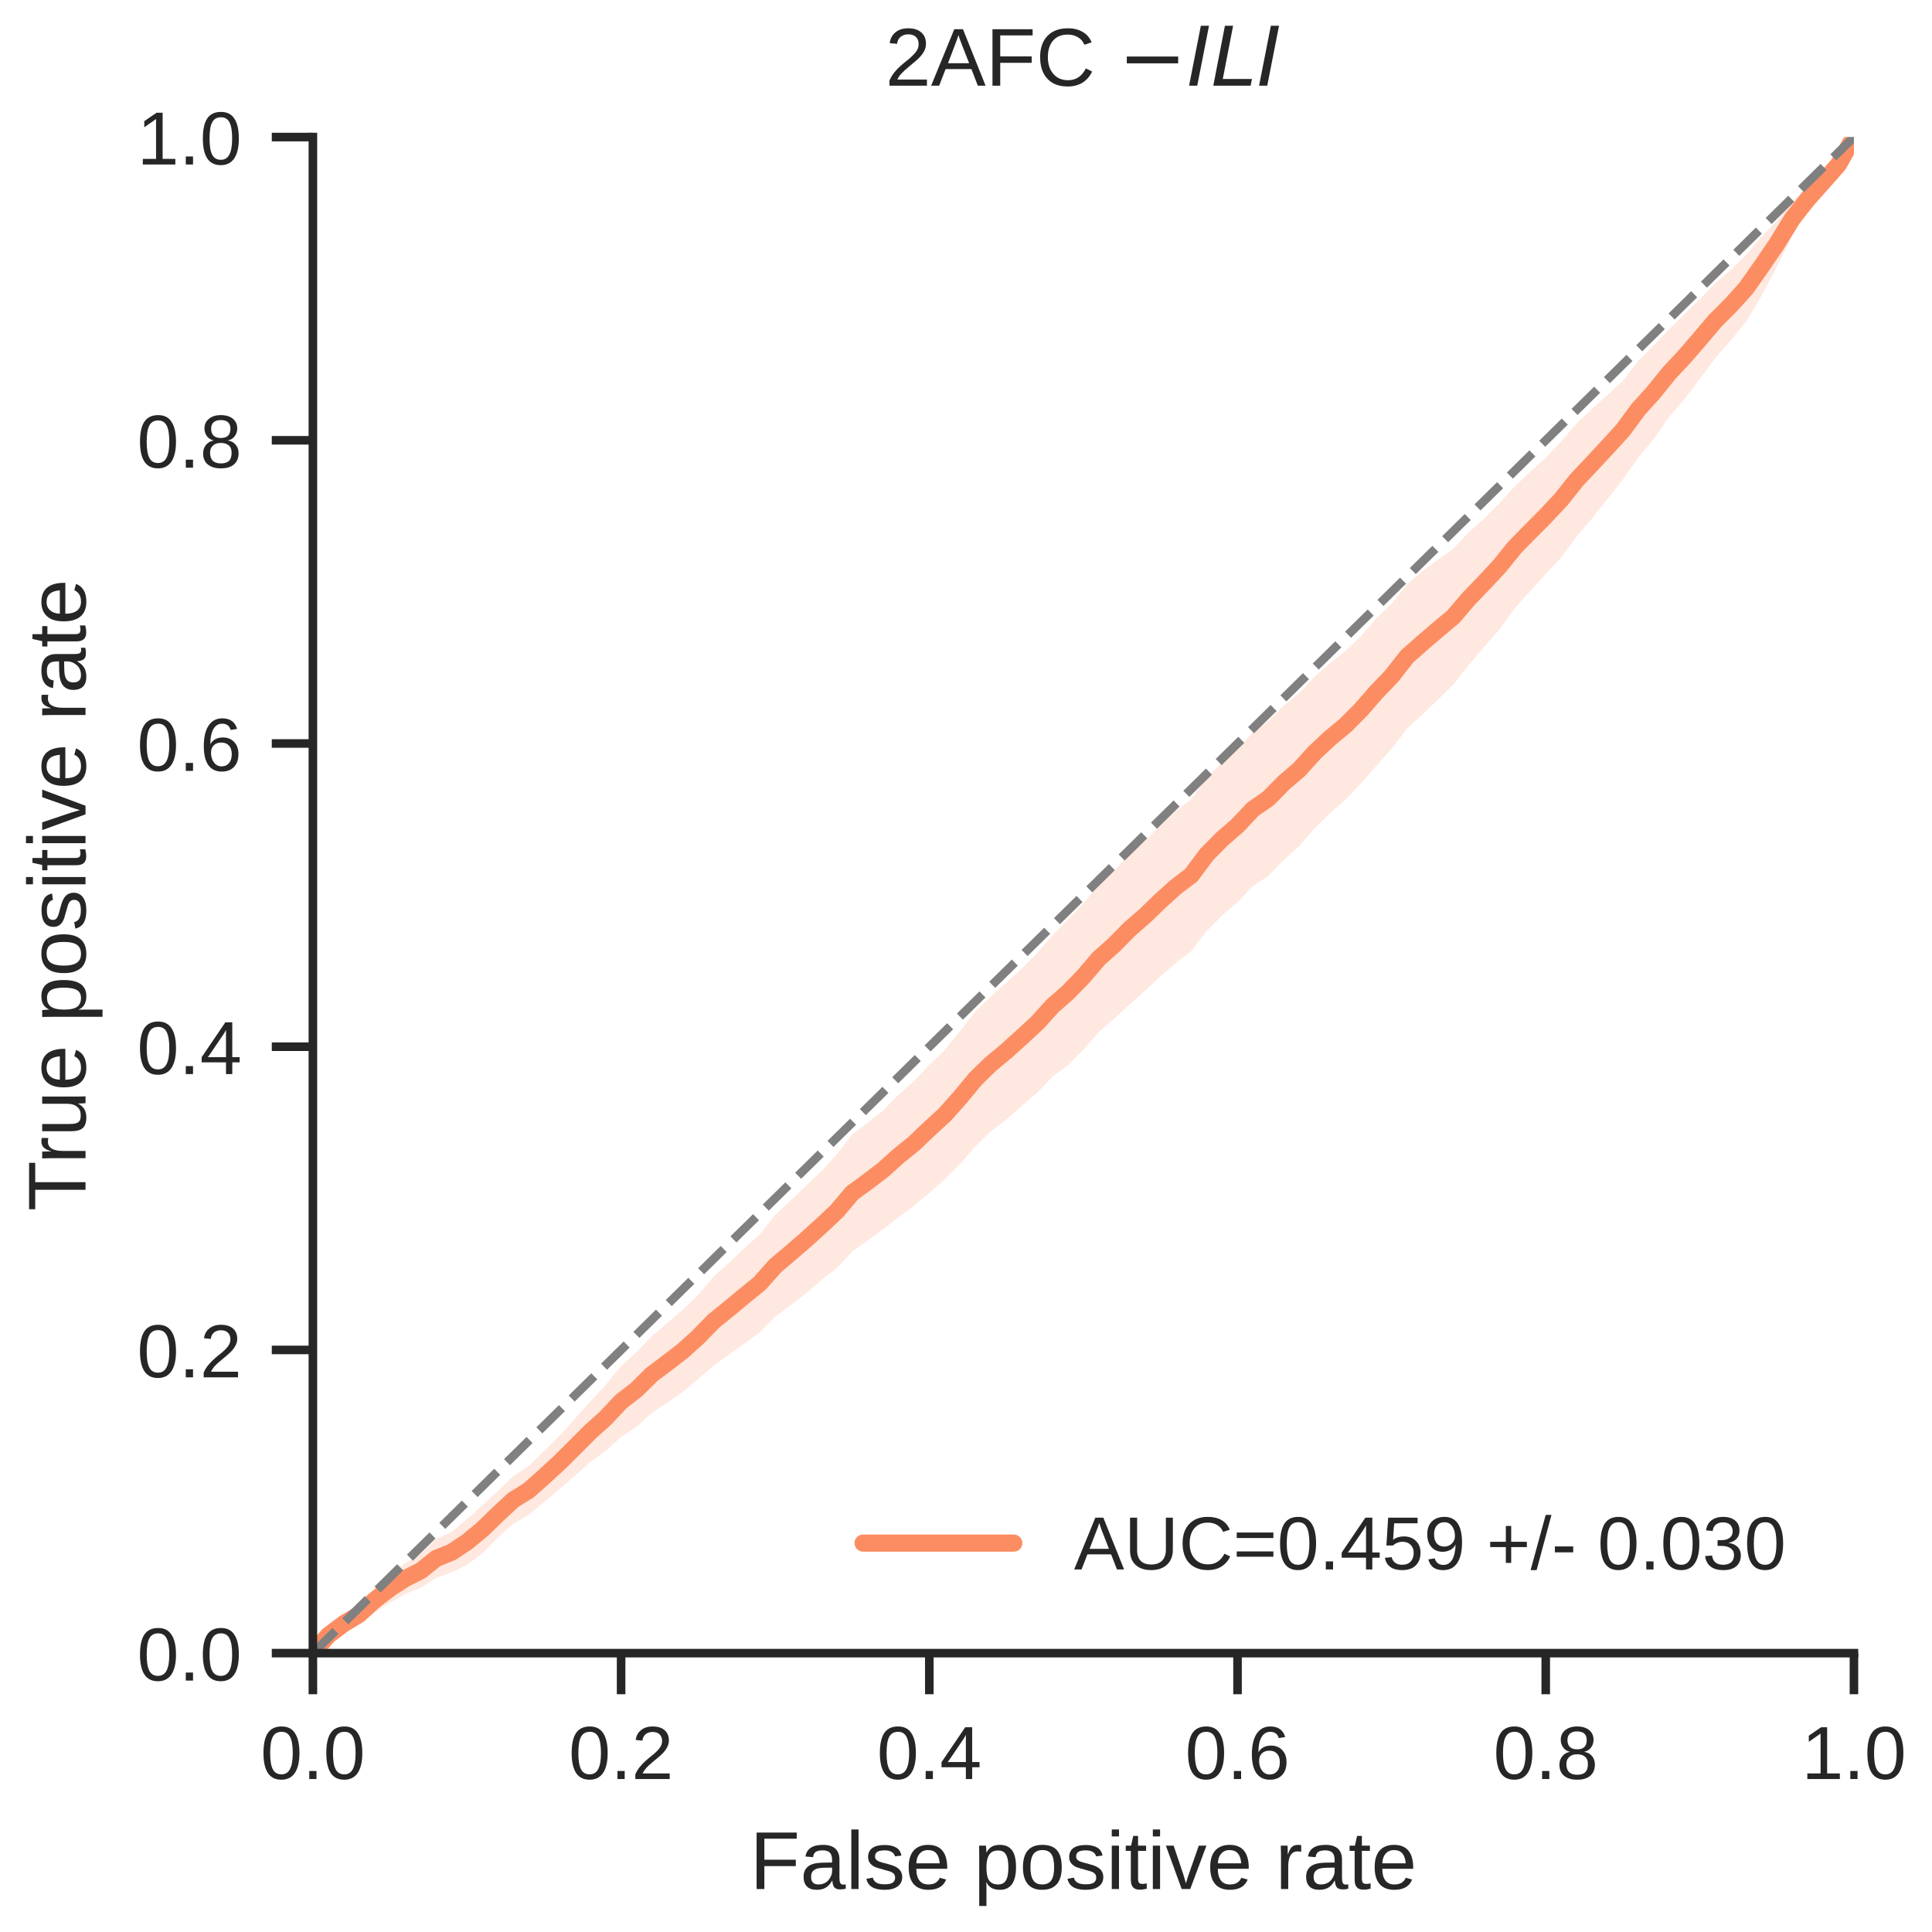
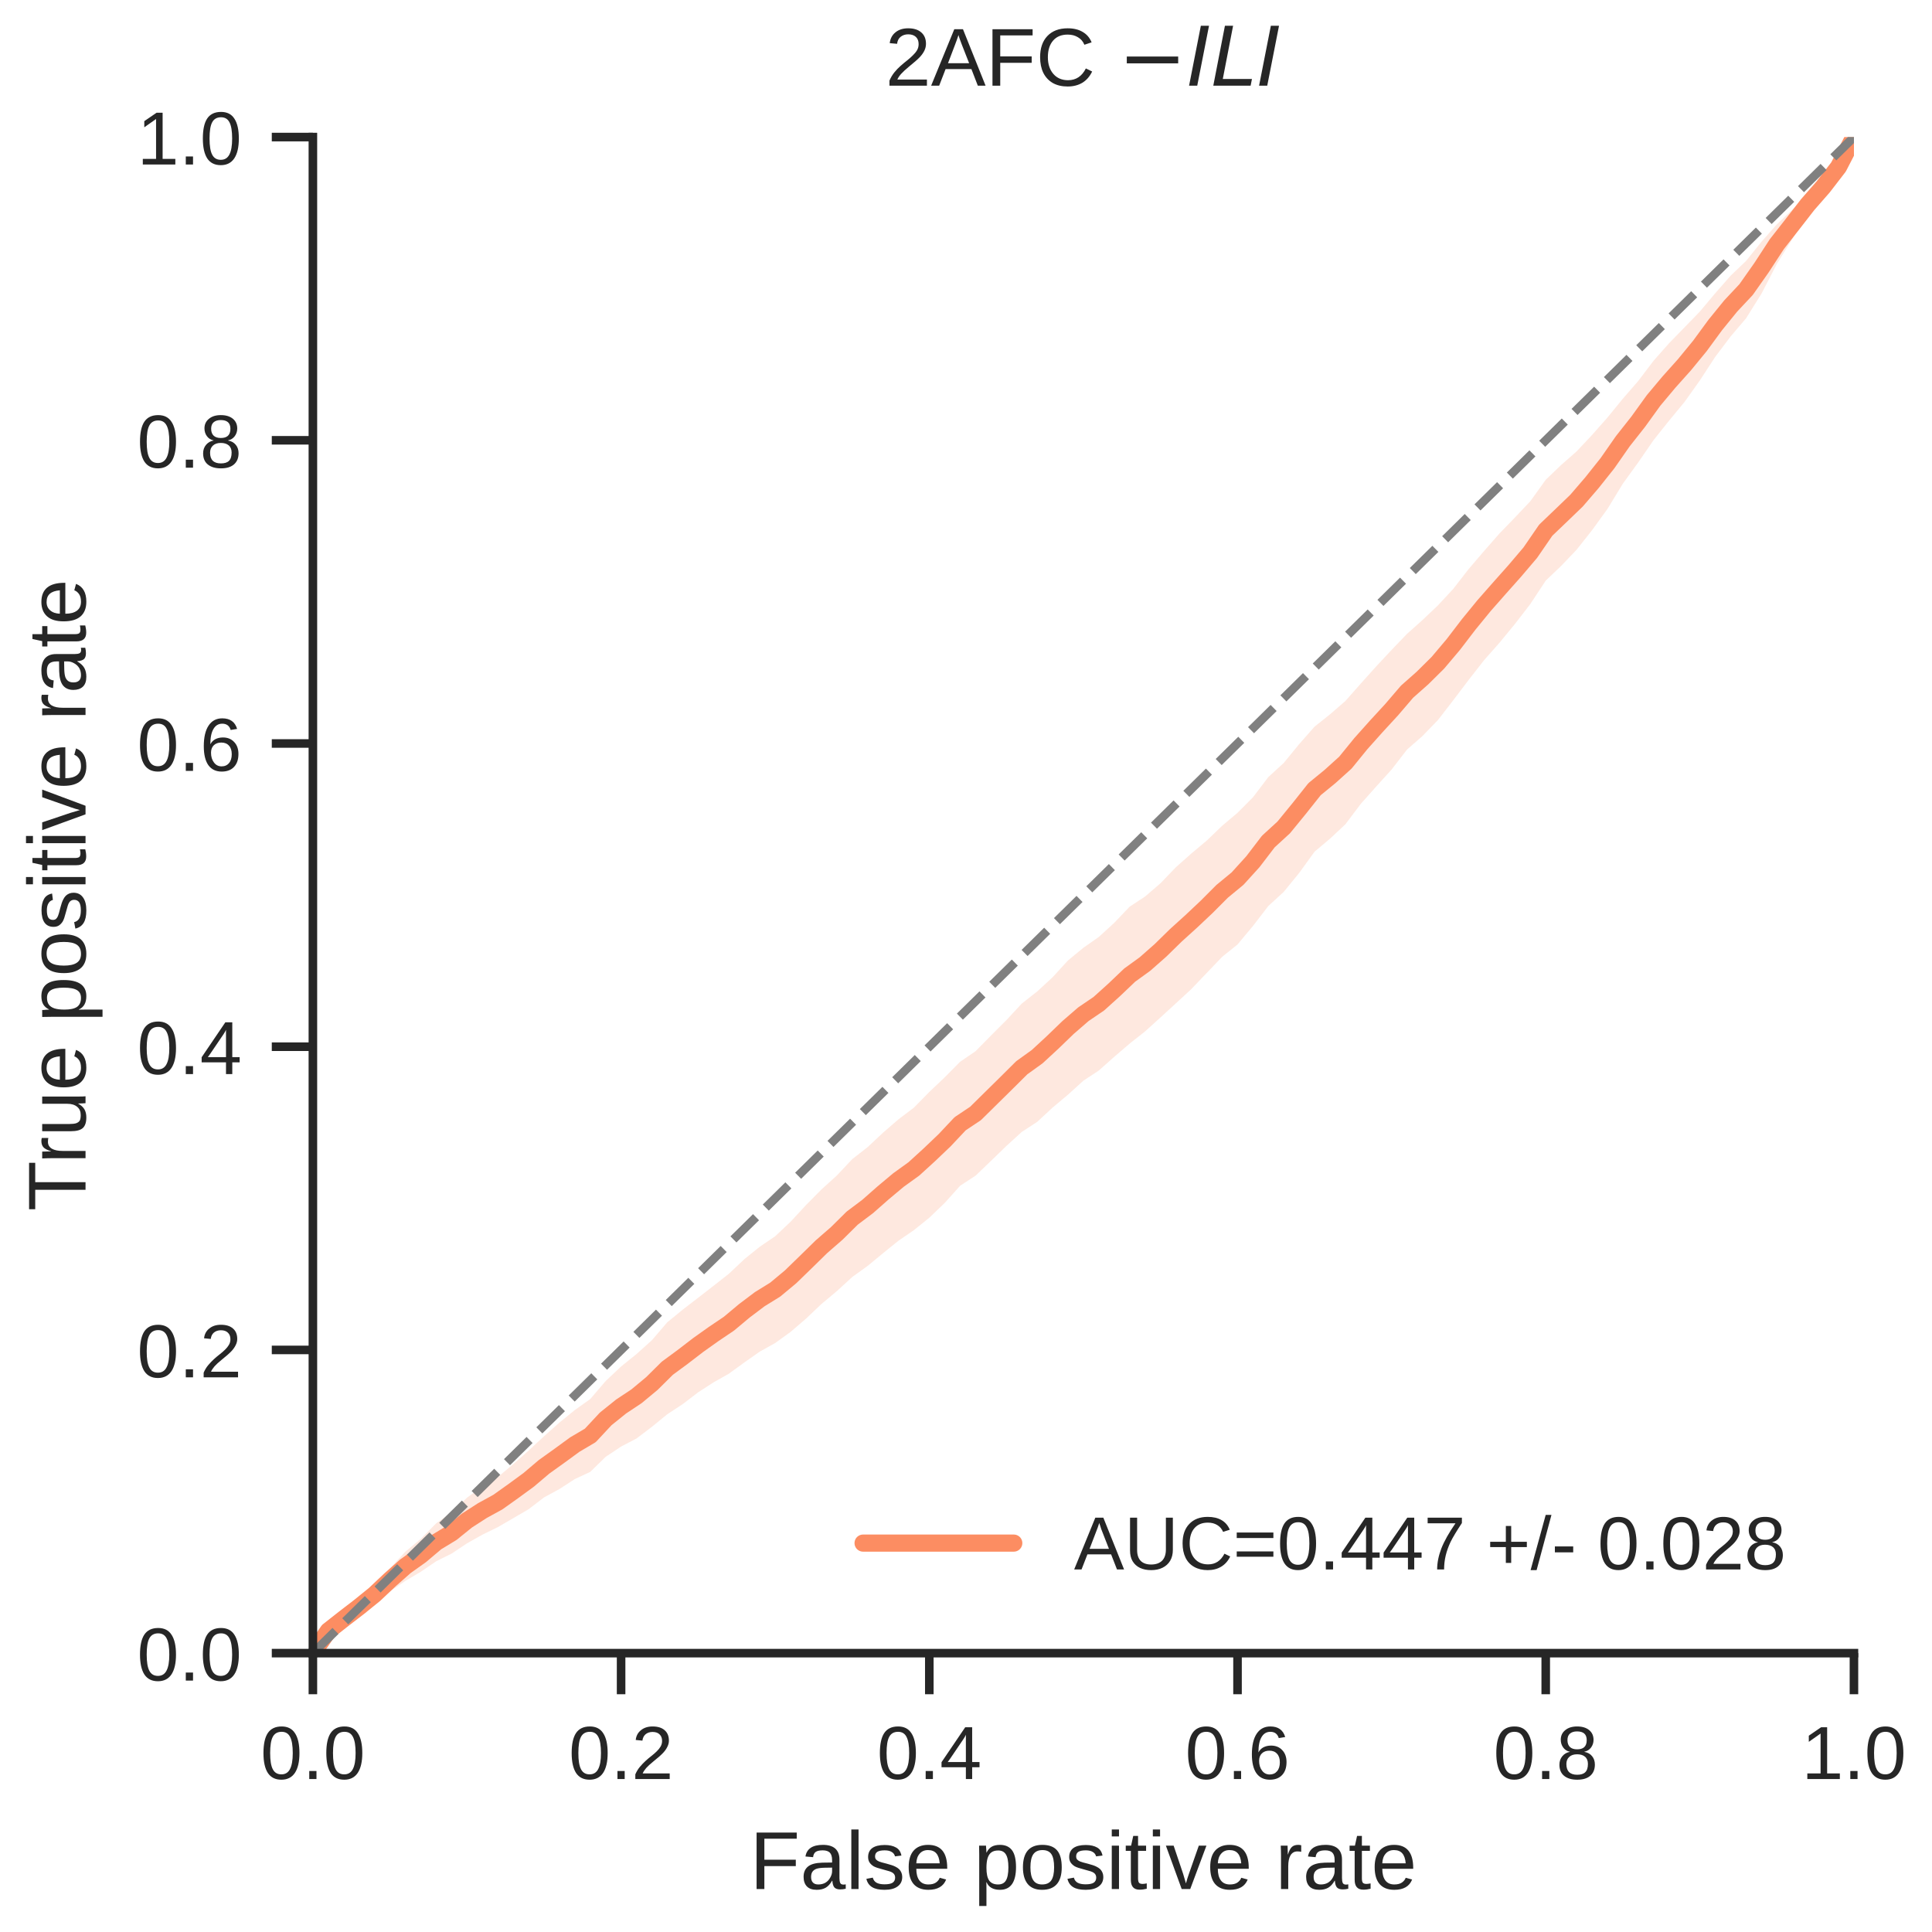
<svg xmlns="http://www.w3.org/2000/svg" xmlns:xlink="http://www.w3.org/1999/xlink" width="225.638pt" height="225.638pt" viewBox="0 0 225.638 225.638" version="1.1">
  <defs>
    <style type="text/css">*{stroke-linejoin: round; stroke-linecap: butt}</style>
  </defs>
  <g id="figure_1">
    <g id="patch_1">
      <path d="M 0 225.638  L 225.638 225.638  L 225.638 0  L 0 0  z " style="fill: #ffffff" />
    </g>
    <g id="axes_1">
      <g id="patch_2">
        <path d="M 36.542 193.07  L 216.522 193.07  L 216.522 16.008  L 36.542 16.008  z " style="fill: #ffffff" />
      </g>
      <g id="matplotlib.axis_1">
        <g id="xtick_1">
          <g id="line2d_1">
            <defs>
-               <path id="m8ae9cbe5dc" d="M 0 0  L 0 4.8  " style="stroke: #262626" />
+               <path id="mf1408eade6" d="M 0 0  L 0 4.8  " style="stroke: #262626" />
            </defs>
            <g>
-               <use xlink:href="#m8ae9cbe5dc" x="36.542" y="193.07" style="fill: #262626; stroke: #262626" />
+               <use xlink:href="#mf1408eade6" x="36.542" y="193.07" style="fill: #262626; stroke: #262626" />
            </g>
          </g>
          <g id="text_1">
            <text style="font-size: 8.8px; font-family: 'Arial', 'DejaVu Sans', 'Liberation Sans', 'Bitstream Vera Sans', sans-serif; text-anchor: middle; fill: #262626" x="36.542" y="207.776" transform="rotate(-0 36.54162 207.7762)">0.0</text>
          </g>
        </g>
        <g id="xtick_2">
          <g id="line2d_2">
            <g>
-               <use xlink:href="#m8ae9cbe5dc" x="72.538" y="193.07" style="fill: #262626; stroke: #262626" />
+               <use xlink:href="#mf1408eade6" x="72.538" y="193.07" style="fill: #262626; stroke: #262626" />
            </g>
          </g>
          <g id="text_2">
            <text style="font-size: 8.8px; font-family: 'Arial', 'DejaVu Sans', 'Liberation Sans', 'Bitstream Vera Sans', sans-serif; text-anchor: middle; fill: #262626" x="72.538" y="207.776" transform="rotate(-0 72.5376 207.7762)">0.2</text>
          </g>
        </g>
        <g id="xtick_3">
          <g id="line2d_3">
            <g>
-               <use xlink:href="#m8ae9cbe5dc" x="108.534" y="193.07" style="fill: #262626; stroke: #262626" />
+               <use xlink:href="#mf1408eade6" x="108.534" y="193.07" style="fill: #262626; stroke: #262626" />
            </g>
          </g>
          <g id="text_3">
            <text style="font-size: 8.8px; font-family: 'Arial', 'DejaVu Sans', 'Liberation Sans', 'Bitstream Vera Sans', sans-serif; text-anchor: middle; fill: #262626" x="108.534" y="207.776" transform="rotate(-0 108.5336 207.7762)">0.4</text>
          </g>
        </g>
        <g id="xtick_4">
          <g id="line2d_4">
            <g>
-               <use xlink:href="#m8ae9cbe5dc" x="144.53" y="193.07" style="fill: #262626; stroke: #262626" />
+               <use xlink:href="#mf1408eade6" x="144.53" y="193.07" style="fill: #262626; stroke: #262626" />
            </g>
          </g>
          <g id="text_4">
            <text style="font-size: 8.8px; font-family: 'Arial', 'DejaVu Sans', 'Liberation Sans', 'Bitstream Vera Sans', sans-serif; text-anchor: middle; fill: #262626" x="144.53" y="207.776" transform="rotate(-0 144.5296 207.7762)">0.6</text>
          </g>
        </g>
        <g id="xtick_5">
          <g id="line2d_5">
            <g>
-               <use xlink:href="#m8ae9cbe5dc" x="180.526" y="193.07" style="fill: #262626; stroke: #262626" />
+               <use xlink:href="#mf1408eade6" x="180.526" y="193.07" style="fill: #262626; stroke: #262626" />
            </g>
          </g>
          <g id="text_5">
            <text style="font-size: 8.8px; font-family: 'Arial', 'DejaVu Sans', 'Liberation Sans', 'Bitstream Vera Sans', sans-serif; text-anchor: middle; fill: #262626" x="180.526" y="207.776" transform="rotate(-0 180.5256 207.7762)">0.8</text>
          </g>
        </g>
        <g id="xtick_6">
          <g id="line2d_6">
            <g>
-               <use xlink:href="#m8ae9cbe5dc" x="216.522" y="193.07" style="fill: #262626; stroke: #262626" />
+               <use xlink:href="#mf1408eade6" x="216.522" y="193.07" style="fill: #262626; stroke: #262626" />
            </g>
          </g>
          <g id="text_6">
            <text style="font-size: 8.8px; font-family: 'Arial', 'DejaVu Sans', 'Liberation Sans', 'Bitstream Vera Sans', sans-serif; text-anchor: middle; fill: #262626" x="216.522" y="207.776" transform="rotate(-0 216.5216 207.7762)">1.0</text>
          </g>
        </g>
        <g id="text_7">
          <text style="font-size: 9.6px; font-family: 'Arial', 'DejaVu Sans', 'Liberation Sans', 'Bitstream Vera Sans', sans-serif; text-anchor: middle; fill: #262626" x="126.532" y="220.617" transform="rotate(-0 126.5316 220.6172)">False positive rate</text>
        </g>
      </g>
      <g id="matplotlib.axis_2">
        <g id="ytick_1">
          <g id="line2d_7">
            <defs>
-               <path id="mdd229fafad" d="M 0 0  L -4.8 0  " style="stroke: #262626" />
+               <path id="m3dd0701019" d="M 0 0  L -4.8 0  " style="stroke: #262626" />
            </defs>
            <g>
-               <use xlink:href="#mdd229fafad" x="36.542" y="193.07" style="fill: #262626; stroke: #262626" />
+               <use xlink:href="#m3dd0701019" x="36.542" y="193.07" style="fill: #262626; stroke: #262626" />
            </g>
          </g>
          <g id="text_8">
            <text style="font-size: 8.8px; font-family: 'Arial', 'DejaVu Sans', 'Liberation Sans', 'Bitstream Vera Sans', sans-serif; text-anchor: end; fill: #262626" x="28.242" y="196.273" transform="rotate(-0 28.24161 196.2729)">0.0</text>
          </g>
        </g>
        <g id="ytick_2">
          <g id="line2d_8">
            <g>
-               <use xlink:href="#mdd229fafad" x="36.542" y="157.657" style="fill: #262626; stroke: #262626" />
+               <use xlink:href="#m3dd0701019" x="36.542" y="157.657" style="fill: #262626; stroke: #262626" />
            </g>
          </g>
          <g id="text_9">
            <text style="font-size: 8.8px; font-family: 'Arial', 'DejaVu Sans', 'Liberation Sans', 'Bitstream Vera Sans', sans-serif; text-anchor: end; fill: #262626" x="28.242" y="160.861" transform="rotate(-0 28.24161 160.8606)">0.2</text>
          </g>
        </g>
        <g id="ytick_3">
          <g id="line2d_9">
            <g>
-               <use xlink:href="#mdd229fafad" x="36.542" y="122.245" style="fill: #262626; stroke: #262626" />
+               <use xlink:href="#m3dd0701019" x="36.542" y="122.245" style="fill: #262626; stroke: #262626" />
            </g>
          </g>
          <g id="text_10">
            <text style="font-size: 8.8px; font-family: 'Arial', 'DejaVu Sans', 'Liberation Sans', 'Bitstream Vera Sans', sans-serif; text-anchor: end; fill: #262626" x="28.242" y="125.448" transform="rotate(-0 28.24161 125.4484)">0.4</text>
          </g>
        </g>
        <g id="ytick_4">
          <g id="line2d_10">
            <g>
-               <use xlink:href="#mdd229fafad" x="36.542" y="86.833" style="fill: #262626; stroke: #262626" />
+               <use xlink:href="#m3dd0701019" x="36.542" y="86.833" style="fill: #262626; stroke: #262626" />
            </g>
          </g>
          <g id="text_11">
            <text style="font-size: 8.8px; font-family: 'Arial', 'DejaVu Sans', 'Liberation Sans', 'Bitstream Vera Sans', sans-serif; text-anchor: end; fill: #262626" x="28.242" y="90.036" transform="rotate(-0 28.24161 90.0361)">0.6</text>
          </g>
        </g>
        <g id="ytick_5">
          <g id="line2d_11">
            <g>
-               <use xlink:href="#mdd229fafad" x="36.542" y="51.421" style="fill: #262626; stroke: #262626" />
+               <use xlink:href="#m3dd0701019" x="36.542" y="51.421" style="fill: #262626; stroke: #262626" />
            </g>
          </g>
          <g id="text_12">
            <text style="font-size: 8.8px; font-family: 'Arial', 'DejaVu Sans', 'Liberation Sans', 'Bitstream Vera Sans', sans-serif; text-anchor: end; fill: #262626" x="28.242" y="54.624" transform="rotate(-0 28.24161 54.62383)">0.8</text>
          </g>
        </g>
        <g id="ytick_6">
          <g id="line2d_12">
            <g>
-               <use xlink:href="#mdd229fafad" x="36.542" y="16.008" style="fill: #262626; stroke: #262626" />
+               <use xlink:href="#m3dd0701019" x="36.542" y="16.008" style="fill: #262626; stroke: #262626" />
            </g>
          </g>
          <g id="text_13">
            <text style="font-size: 8.8px; font-family: 'Arial', 'DejaVu Sans', 'Liberation Sans', 'Bitstream Vera Sans', sans-serif; text-anchor: end; fill: #262626" x="28.242" y="19.212" transform="rotate(-0 28.24161 19.21156)">1.0</text>
          </g>
        </g>
        <g id="text_14">
          <text style="font-size: 9.6px; font-family: 'Arial', 'DejaVu Sans', 'Liberation Sans', 'Bitstream Vera Sans', sans-serif; text-anchor: middle; fill: #262626" x="9.989" y="104.539" transform="rotate(-90 9.989303 104.5389)">True positive rate</text>
        </g>
      </g>
      <g id="FillBetweenPolyCollection_1">
        <defs>
-           <path id="m3fd2b10395" d="M 36.542 -32.568  L 36.542 -32.568  L 38.341 -34.04  L 40.141 -35.237  L 41.941 -36.084  L 43.741 -37.299  L 45.541 -38.454  L 47.34 -39.466  L 49.14 -40.231  L 50.94 -41.355  L 52.74 -41.989  L 54.54 -42.869  L 56.339 -44.226  L 58.139 -46.078  L 59.939 -47.664  L 61.739 -48.714  L 63.539 -50.202  L 65.338 -51.707  L 67.138 -53.302  L 68.938 -54.894  L 70.738 -56.189  L 72.538 -57.815  L 74.337 -58.989  L 76.137 -60.652  L 77.937 -61.817  L 79.737 -63.064  L 81.537 -64.581  L 83.336 -66.143  L 85.136 -67.446  L 86.936 -68.731  L 88.736 -70.034  L 90.536 -71.843  L 92.335 -73.204  L 94.135 -74.596  L 95.935 -76.13  L 97.735 -77.548  L 99.535 -79.479  L 101.334 -80.759  L 103.134 -82.075  L 104.934 -83.477  L 106.734 -84.802  L 108.534 -86.329  L 110.333 -87.888  L 112.133 -89.704  L 113.933 -91.768  L 115.733 -93.519  L 117.533 -94.883  L 119.332 -96.494  L 121.132 -98.01  L 122.932 -99.904  L 124.732 -101.244  L 126.532 -103.04  L 128.331 -105.104  L 130.131 -106.685  L 131.931 -108.329  L 133.731 -109.944  L 135.531 -111.622  L 137.33 -113.181  L 139.13 -114.559  L 140.93 -116.914  L 142.73 -118.732  L 144.53 -120.275  L 146.329 -122.153  L 148.129 -123.356  L 149.929 -125.218  L 151.729 -126.812  L 153.529 -128.901  L 155.328 -130.654  L 157.128 -132.247  L 158.928 -134.117  L 160.728 -136.185  L 162.528 -138.206  L 164.327 -140.542  L 166.127 -142.203  L 167.927 -143.921  L 169.727 -145.668  L 171.527 -147.972  L 173.326 -150.083  L 175.126 -152.133  L 176.926 -154.638  L 178.726 -156.603  L 180.526 -158.608  L 182.325 -160.527  L 184.125 -162.964  L 185.925 -165.098  L 187.725 -167.336  L 189.525 -169.624  L 191.324 -172.182  L 193.124 -174.347  L 194.924 -176.936  L 196.724 -179.013  L 198.524 -181.402  L 200.323 -183.805  L 202.123 -185.864  L 203.923 -188.086  L 205.723 -191.08  L 207.523 -194.474  L 209.322 -198.062  L 211.122 -200.992  L 212.922 -203.403  L 214.722 -205.592  L 216.522 -209.63  L 216.522 -209.63  L 216.522 -209.63  L 214.722 -207.275  L 212.922 -205.377  L 211.122 -203.759  L 209.322 -202.135  L 207.523 -199.856  L 205.723 -197.983  L 203.923 -195.856  L 202.123 -194.09  L 200.323 -192.556  L 198.524 -190.711  L 196.724 -188.936  L 194.924 -187.164  L 193.124 -185.28  L 191.324 -183.462  L 189.525 -181.134  L 187.725 -179.495  L 185.925 -177.858  L 184.125 -176.17  L 182.325 -174.076  L 180.526 -172.157  L 178.726 -170.545  L 176.926 -168.836  L 175.126 -166.889  L 173.326 -165.071  L 171.527 -163.458  L 169.727 -161.544  L 167.927 -160.276  L 166.127 -158.913  L 164.327 -157.393  L 162.528 -155.135  L 160.728 -153.398  L 158.928 -151.332  L 157.128 -149.59  L 155.328 -148.203  L 153.529 -146.594  L 151.729 -144.697  L 149.929 -143.205  L 148.129 -141.402  L 146.329 -140.115  L 144.53 -138.162  L 142.73 -136.595  L 140.93 -134.77  L 139.13 -132.296  L 137.33 -130.933  L 135.531 -129.251  L 133.731 -127.448  L 131.931 -125.927  L 130.131 -123.92  L 128.331 -122.297  L 126.532 -120.149  L 124.732 -118.233  L 122.932 -116.411  L 121.132 -114.332  L 119.332 -112.53  L 117.533 -110.89  L 115.733 -109.266  L 113.933 -107.513  L 112.133 -105.222  L 110.333 -103  L 108.534 -101.267  L 106.734 -99.364  L 104.934 -97.775  L 103.134 -95.943  L 101.334 -94.51  L 99.535 -93.15  L 97.735 -90.833  L 95.935 -88.861  L 94.135 -87.143  L 92.335 -85.417  L 90.536 -83.736  L 88.736 -81.475  L 86.936 -79.854  L 85.136 -78.146  L 83.336 -76.535  L 81.537 -74.388  L 79.737 -72.666  L 77.937 -71.135  L 76.137 -69.595  L 74.337 -67.702  L 72.538 -66.092  L 70.738 -63.882  L 68.938 -61.945  L 67.138 -59.936  L 65.338 -57.948  L 63.539 -56.15  L 61.739 -54.431  L 59.939 -53.241  L 58.139 -51.489  L 56.339 -49.838  L 54.54 -48.222  L 52.74 -46.718  L 50.94 -45.895  L 49.14 -44.154  L 47.34 -43.102  L 45.541 -41.794  L 43.741 -40.2  L 41.941 -38.092  L 40.141 -36.761  L 38.341 -35.245  L 36.542 -32.568  z " />
+           <path id="mf1ad27f35a" d="M 36.542 -32.568  L 36.542 -32.568  L 38.341 -34.521  L 40.141 -35.894  L 41.941 -37.105  L 43.741 -38.338  L 45.541 -39.769  L 47.34 -41.005  L 49.14 -42.068  L 50.94 -43.296  L 52.74 -44.192  L 54.54 -45.391  L 56.339 -46.404  L 58.139 -47.285  L 59.939 -48.328  L 61.739 -49.378  L 63.539 -50.758  L 65.338 -51.736  L 67.138 -52.9  L 68.938 -53.739  L 70.738 -55.499  L 72.538 -56.694  L 74.337 -57.636  L 76.137 -59.002  L 77.937 -60.471  L 79.737 -61.653  L 81.537 -63.03  L 83.336 -64.194  L 85.136 -65.21  L 86.936 -66.522  L 88.736 -67.786  L 90.536 -68.786  L 92.335 -70.087  L 94.135 -71.634  L 95.935 -73.343  L 97.735 -74.847  L 99.535 -76.497  L 101.334 -77.794  L 103.134 -79.28  L 104.934 -80.735  L 106.734 -81.969  L 108.534 -83.421  L 110.333 -85.147  L 112.133 -87.154  L 113.933 -88.33  L 115.733 -90.054  L 117.533 -91.798  L 119.332 -93.441  L 121.132 -94.614  L 122.932 -96.282  L 124.732 -97.794  L 126.532 -99.428  L 128.331 -100.612  L 130.131 -102.213  L 131.931 -103.755  L 133.731 -105.18  L 135.531 -106.808  L 137.33 -108.458  L 139.13 -110.118  L 140.93 -112.002  L 142.73 -113.884  L 144.53 -115.332  L 146.329 -117.488  L 148.129 -119.827  L 149.929 -121.478  L 151.729 -123.684  L 153.529 -126.173  L 155.328 -127.685  L 157.128 -129.37  L 158.928 -131.758  L 160.728 -133.78  L 162.528 -135.768  L 164.327 -138.097  L 166.127 -139.674  L 167.927 -141.533  L 169.727 -143.857  L 171.527 -146.235  L 173.326 -148.536  L 175.126 -150.573  L 176.926 -152.761  L 178.726 -155.094  L 180.526 -157.826  L 182.325 -159.544  L 184.125 -161.428  L 185.925 -163.7  L 187.725 -166.186  L 189.525 -169.139  L 191.324 -171.628  L 193.124 -174.242  L 194.924 -176.5  L 196.724 -178.679  L 198.524 -181.205  L 200.323 -183.965  L 202.123 -186.347  L 203.923 -188.464  L 205.723 -191.34  L 207.523 -194.823  L 209.322 -197.709  L 211.122 -200.618  L 212.922 -202.967  L 214.722 -205.367  L 216.522 -209.63  L 216.522 -209.63  L 216.522 -209.63  L 214.722 -206.91  L 212.922 -204.638  L 211.122 -202.874  L 209.322 -201.148  L 207.523 -199.443  L 205.723 -197.4  L 203.923 -195.163  L 202.123 -193.442  L 200.323 -191.392  L 198.524 -189.249  L 196.724 -187.392  L 194.924 -185.545  L 193.124 -183.51  L 191.324 -181.137  L 189.525 -179.066  L 187.725 -176.862  L 185.925 -174.827  L 184.125 -172.912  L 182.325 -171.331  L 180.526 -169.607  L 178.726 -167.099  L 176.926 -165.196  L 175.126 -163.337  L 173.326 -161.285  L 171.527 -159.184  L 169.727 -156.864  L 167.927 -154.925  L 166.127 -153.219  L 164.327 -151.61  L 162.528 -149.738  L 160.728 -147.81  L 158.928 -145.806  L 157.128 -143.768  L 155.328 -142.208  L 153.529 -140.775  L 151.729 -138.73  L 149.929 -136.536  L 148.129 -134.886  L 146.329 -132.518  L 144.53 -130.71  L 142.73 -129.19  L 140.93 -127.46  L 139.13 -125.95  L 137.33 -124.352  L 135.531 -122.478  L 133.731 -120.932  L 131.931 -119.746  L 130.131 -117.859  L 128.331 -116.212  L 126.532 -114.951  L 124.732 -113.47  L 122.932 -111.505  L 121.132 -109.845  L 119.332 -108.43  L 117.533 -106.493  L 115.733 -104.693  L 113.933 -102.866  L 112.133 -101.636  L 110.333 -99.816  L 108.534 -98.109  L 106.734 -96.277  L 104.934 -94.914  L 103.134 -93.356  L 101.334 -91.67  L 99.535 -90.263  L 97.735 -88.35  L 95.935 -86.718  L 94.135 -84.9  L 92.335 -82.953  L 90.536 -81.258  L 88.736 -80.034  L 86.936 -78.583  L 85.136 -76.884  L 83.336 -75.469  L 81.537 -74.074  L 79.737 -72.685  L 77.937 -71.215  L 76.137 -69.118  L 74.337 -67.496  L 72.538 -66.048  L 70.738 -64.349  L 68.938 -62.245  L 67.138 -60.963  L 65.338 -59.497  L 63.539 -57.898  L 61.739 -56.226  L 59.939 -54.642  L 58.139 -53.123  L 56.339 -52.03  L 54.54 -50.723  L 52.74 -49.017  L 50.94 -47.728  L 49.14 -45.915  L 47.34 -44.412  L 45.541 -42.474  L 43.741 -40.506  L 41.941 -38.825  L 40.141 -37.268  L 38.341 -35.808  L 36.542 -32.568  z " />
        </defs>
-         <g clip-path="url(#p65f13ebe76)">
-           <use xlink:href="#m3fd2b10395" x="0" y="225.638" style="fill: #fc8d62; fill-opacity: 0.2" />
+         <g clip-path="url(#p4ecb9dd7dc)">
+           <use xlink:href="#mf1ad27f35a" x="0" y="225.638" style="fill: #fc8d62; fill-opacity: 0.2" />
        </g>
      </g>
      <g id="line2d_13">
-         <path d="M 36.542 193.07  L 38.341 190.995  L 40.141 189.639  L 41.941 188.55  L 43.741 186.889  L 45.541 185.514  L 47.34 184.354  L 49.14 183.445  L 50.94 182.013  L 52.74 181.284  L 54.54 180.092  L 56.339 178.606  L 58.139 176.854  L 59.939 175.185  L 61.739 174.065  L 63.539 172.462  L 65.338 170.81  L 67.138 169.019  L 68.938 167.218  L 70.738 165.603  L 72.538 163.684  L 74.337 162.292  L 76.137 160.514  L 77.937 159.162  L 79.737 157.773  L 81.537 156.153  L 83.336 154.299  L 85.136 152.842  L 86.936 151.345  L 88.736 149.883  L 90.536 147.848  L 92.335 146.327  L 94.135 144.768  L 95.935 143.142  L 97.735 141.447  L 99.535 139.323  L 101.334 138.003  L 103.134 136.629  L 104.934 135.012  L 106.734 133.555  L 108.534 131.84  L 110.333 130.194  L 112.133 128.175  L 113.933 125.997  L 115.733 124.246  L 117.533 122.751  L 119.332 121.126  L 121.132 119.467  L 122.932 117.48  L 124.732 115.899  L 126.532 114.043  L 128.331 111.937  L 130.131 110.335  L 131.931 108.51  L 133.731 106.942  L 135.531 105.201  L 137.33 103.581  L 139.13 102.21  L 140.93 99.796  L 142.73 97.974  L 144.53 96.419  L 146.329 94.504  L 148.129 93.259  L 149.929 91.426  L 151.729 89.883  L 153.529 87.89  L 155.328 86.209  L 157.128 84.719  L 158.928 82.913  L 160.728 80.846  L 162.528 78.967  L 164.327 76.67  L 166.127 75.08  L 167.927 73.539  L 169.727 72.032  L 171.527 69.923  L 173.326 68.06  L 175.126 66.127  L 176.926 63.901  L 178.726 62.064  L 180.526 60.255  L 182.325 58.337  L 184.125 56.071  L 185.925 54.16  L 187.725 52.223  L 189.525 50.259  L 191.324 47.816  L 193.124 45.824  L 194.924 43.588  L 196.724 41.663  L 198.524 39.582  L 200.323 37.457  L 202.123 35.661  L 203.923 33.667  L 205.723 31.106  L 207.523 28.472  L 209.322 25.54  L 211.122 23.262  L 212.922 21.248  L 214.722 19.204  L 216.522 16.008  " clip-path="url(#p65f13ebe76)" style="fill: none; stroke: #fc8d62; stroke-width: 2; stroke-linecap: round" />
+         <path d="M 36.542 193.07  L 38.341 190.473  L 40.141 189.057  L 41.941 187.673  L 43.741 186.216  L 45.541 184.516  L 47.34 182.929  L 49.14 181.647  L 50.94 180.126  L 52.74 179.033  L 54.54 177.581  L 56.339 176.421  L 58.139 175.434  L 59.939 174.153  L 61.739 172.836  L 63.539 171.31  L 65.338 170.021  L 67.138 168.706  L 68.938 167.646  L 70.738 165.714  L 72.538 164.267  L 74.337 163.072  L 76.137 161.578  L 77.937 159.795  L 79.737 158.469  L 81.537 157.086  L 83.336 155.806  L 85.136 154.591  L 86.936 153.085  L 88.736 151.728  L 90.536 150.616  L 92.335 149.118  L 94.135 147.371  L 95.935 145.607  L 97.735 144.039  L 99.535 142.258  L 101.334 140.906  L 103.134 139.32  L 104.934 137.813  L 106.734 136.515  L 108.534 134.873  L 110.333 133.157  L 112.133 131.243  L 113.933 130.04  L 115.733 128.265  L 117.533 126.492  L 119.332 124.703  L 121.132 123.408  L 122.932 121.744  L 124.732 120.006  L 126.532 118.448  L 128.331 117.226  L 130.131 115.602  L 131.931 113.887  L 133.731 112.582  L 135.531 110.995  L 137.33 109.233  L 139.13 107.604  L 140.93 105.907  L 142.73 104.101  L 144.53 102.617  L 146.329 100.635  L 148.129 98.282  L 149.929 96.631  L 151.729 94.43  L 153.529 92.164  L 155.328 90.692  L 157.128 89.069  L 158.928 86.856  L 160.728 84.842  L 162.528 82.885  L 164.327 80.784  L 166.127 79.191  L 167.927 77.409  L 169.727 75.278  L 171.527 72.928  L 173.326 70.728  L 175.126 68.683  L 176.926 66.659  L 178.726 64.541  L 180.526 61.922  L 182.325 60.201  L 184.125 58.468  L 185.925 56.374  L 187.725 54.114  L 189.525 51.535  L 191.324 49.255  L 193.124 46.762  L 194.924 44.615  L 196.724 42.603  L 198.524 40.41  L 200.323 37.959  L 202.123 35.743  L 203.923 33.824  L 205.723 31.268  L 207.523 28.505  L 209.322 26.209  L 211.122 23.892  L 212.922 21.835  L 214.722 19.499  L 216.522 16.008  " clip-path="url(#p4ecb9dd7dc)" style="fill: none; stroke: #fc8d62; stroke-width: 2; stroke-linecap: round" />
      </g>
      <g id="line2d_14">
-         <path d="M 36.542 193.07  L 216.522 16.008  " clip-path="url(#p65f13ebe76)" style="fill: none; stroke-dasharray: 3.7,1.6; stroke-dashoffset: 0; stroke: #808080" />
+         <path d="M 36.542 193.07  L 216.522 16.008  " clip-path="url(#p4ecb9dd7dc)" style="fill: none; stroke-dasharray: 3.7,1.6; stroke-dashoffset: 0; stroke: #808080" />
      </g>
      <g id="patch_3">
        <path d="M 36.542 193.07  L 36.542 16.008  " style="fill: none; stroke: #262626; stroke-linejoin: miter; stroke-linecap: square" />
      </g>
      <g id="patch_4">
        <path d="M 36.542 193.07  L 216.522 193.07  " style="fill: none; stroke: #262626; stroke-linejoin: miter; stroke-linecap: square" />
      </g>
      <g id="text_15">
        <g style="fill: #262626" transform="translate(103.3956 10.00824)">
          <text>
            <tspan x="0" y="-0" style="font-size: 9.6px; font-family: 'Arial'; fill: #262626">2</tspan>
            <tspan x="5.336" y="-0" style="font-size: 9.6px; font-family: 'Arial'; fill: #262626">A</tspan>
            <tspan x="11.735" y="-0" style="font-size: 9.6px; font-family: 'Arial'; fill: #262626">F</tspan>
            <tspan x="17.595" y="-0" style="font-size: 9.6px; font-family: 'Arial'; fill: #262626">C</tspan>
            <tspan x="24.523" y="-0" style="font-size: 9.6px; font-family: 'Arial'; fill: #262626"> </tspan>
            <tspan x="27.189" y="-0" style="font-size: 9.6px; font-family: 'DejaVu Sans'; fill: #262626">−</tspan>
            <tspan x="35.227" y="-0" style="font-style: oblique; font-size: 9.6px; font-family: 'DejaVu Sans'; fill: #262626">I</tspan>
            <tspan x="38.056" y="-0" style="font-style: oblique; font-size: 9.6px; font-family: 'DejaVu Sans'; fill: #262626">L</tspan>
            <tspan x="43.401" y="-0" style="font-style: oblique; font-size: 9.6px; font-family: 'DejaVu Sans'; fill: #262626">I</tspan>
          </text>
        </g>
      </g>
      <g id="legend_1">
        <g id="line2d_15">
          <path d="M 100.799 180.218  L 109.599 180.218  L 118.399 180.218  " style="fill: none; stroke: #fc8d62; stroke-width: 2; stroke-linecap: round" />
        </g>
        <g id="text_16">
-           <text style="font-size: 8.8px; font-family: 'Arial', 'DejaVu Sans', 'Liberation Sans', 'Bitstream Vera Sans', sans-serif; text-anchor: start; fill: #262626" x="125.439" y="183.298" transform="rotate(-0 125.4388 183.2976)">AUC=0.459 +/- 0.030</text>
+           <text style="font-size: 8.8px; font-family: 'Arial', 'DejaVu Sans', 'Liberation Sans', 'Bitstream Vera Sans', sans-serif; text-anchor: start; fill: #262626" x="125.439" y="183.298" transform="rotate(-0 125.4388 183.2976)">AUC=0.447 +/- 0.028</text>
        </g>
      </g>
    </g>
  </g>
  <defs>
-     <clipPath id="p65f13ebe76">
+     <clipPath id="p4ecb9dd7dc">
      <rect x="36.542" y="16.008" width="179.98" height="177.061" />
    </clipPath>
  </defs>
</svg>
